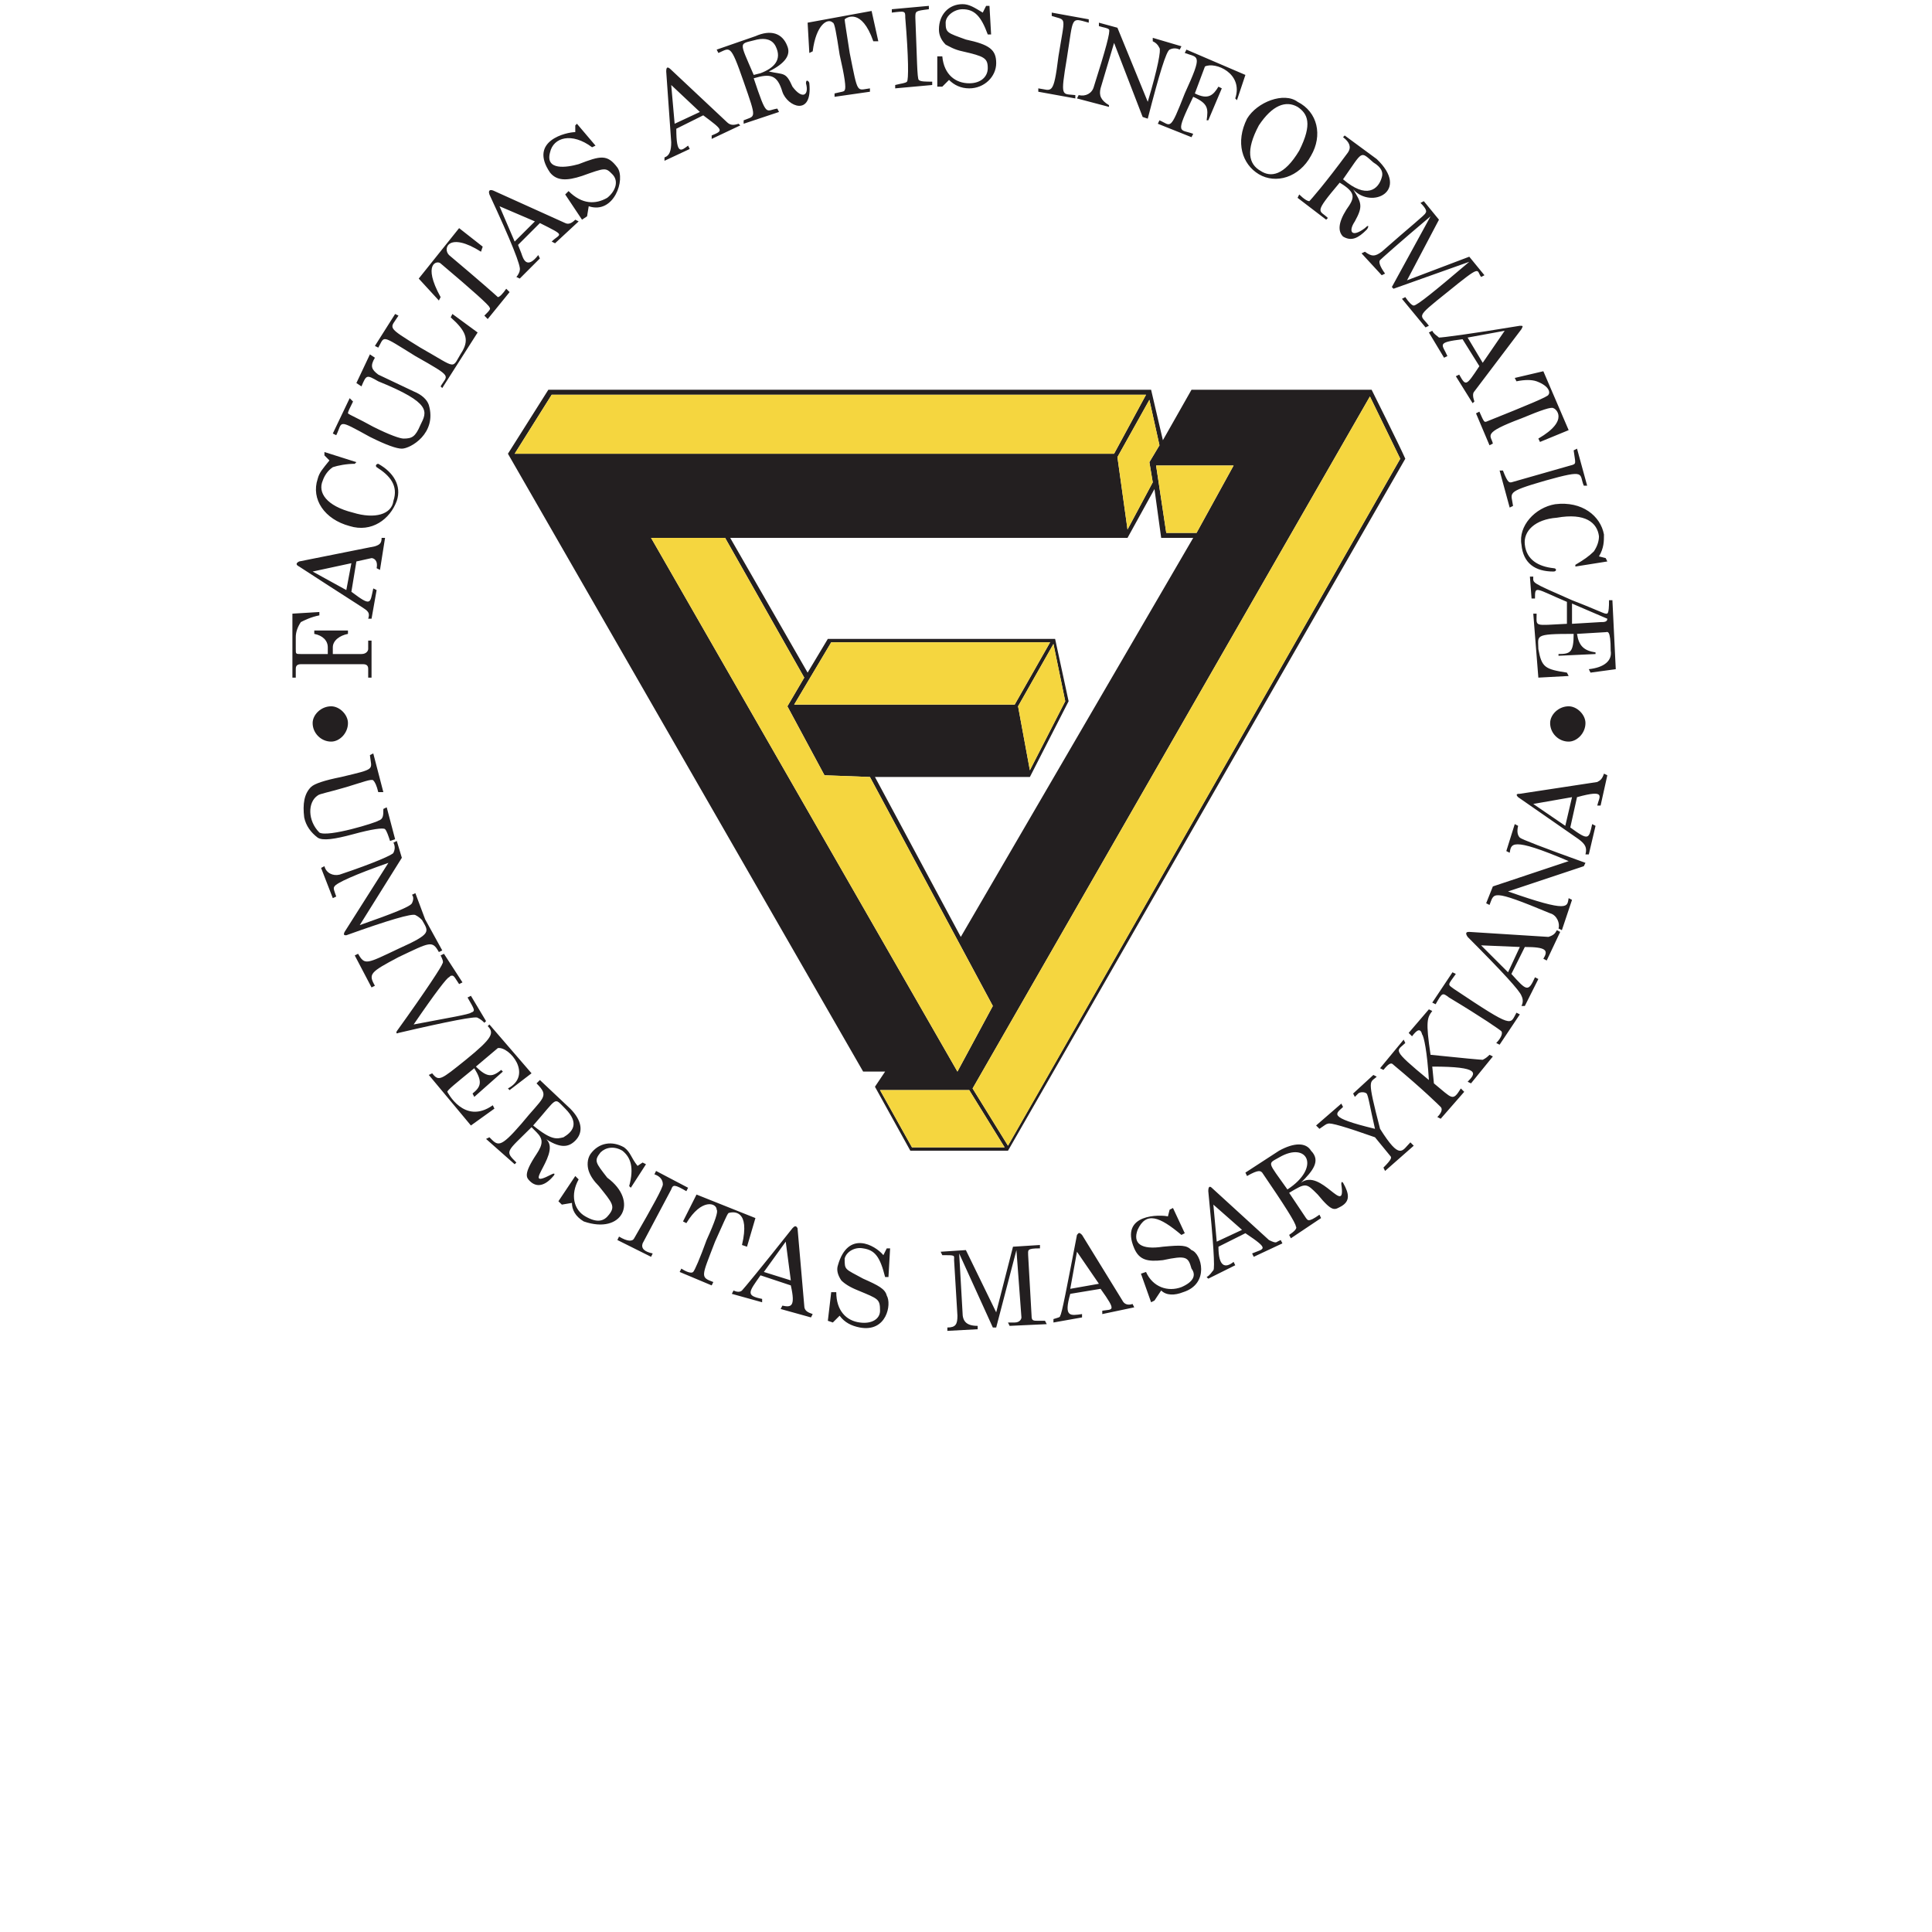
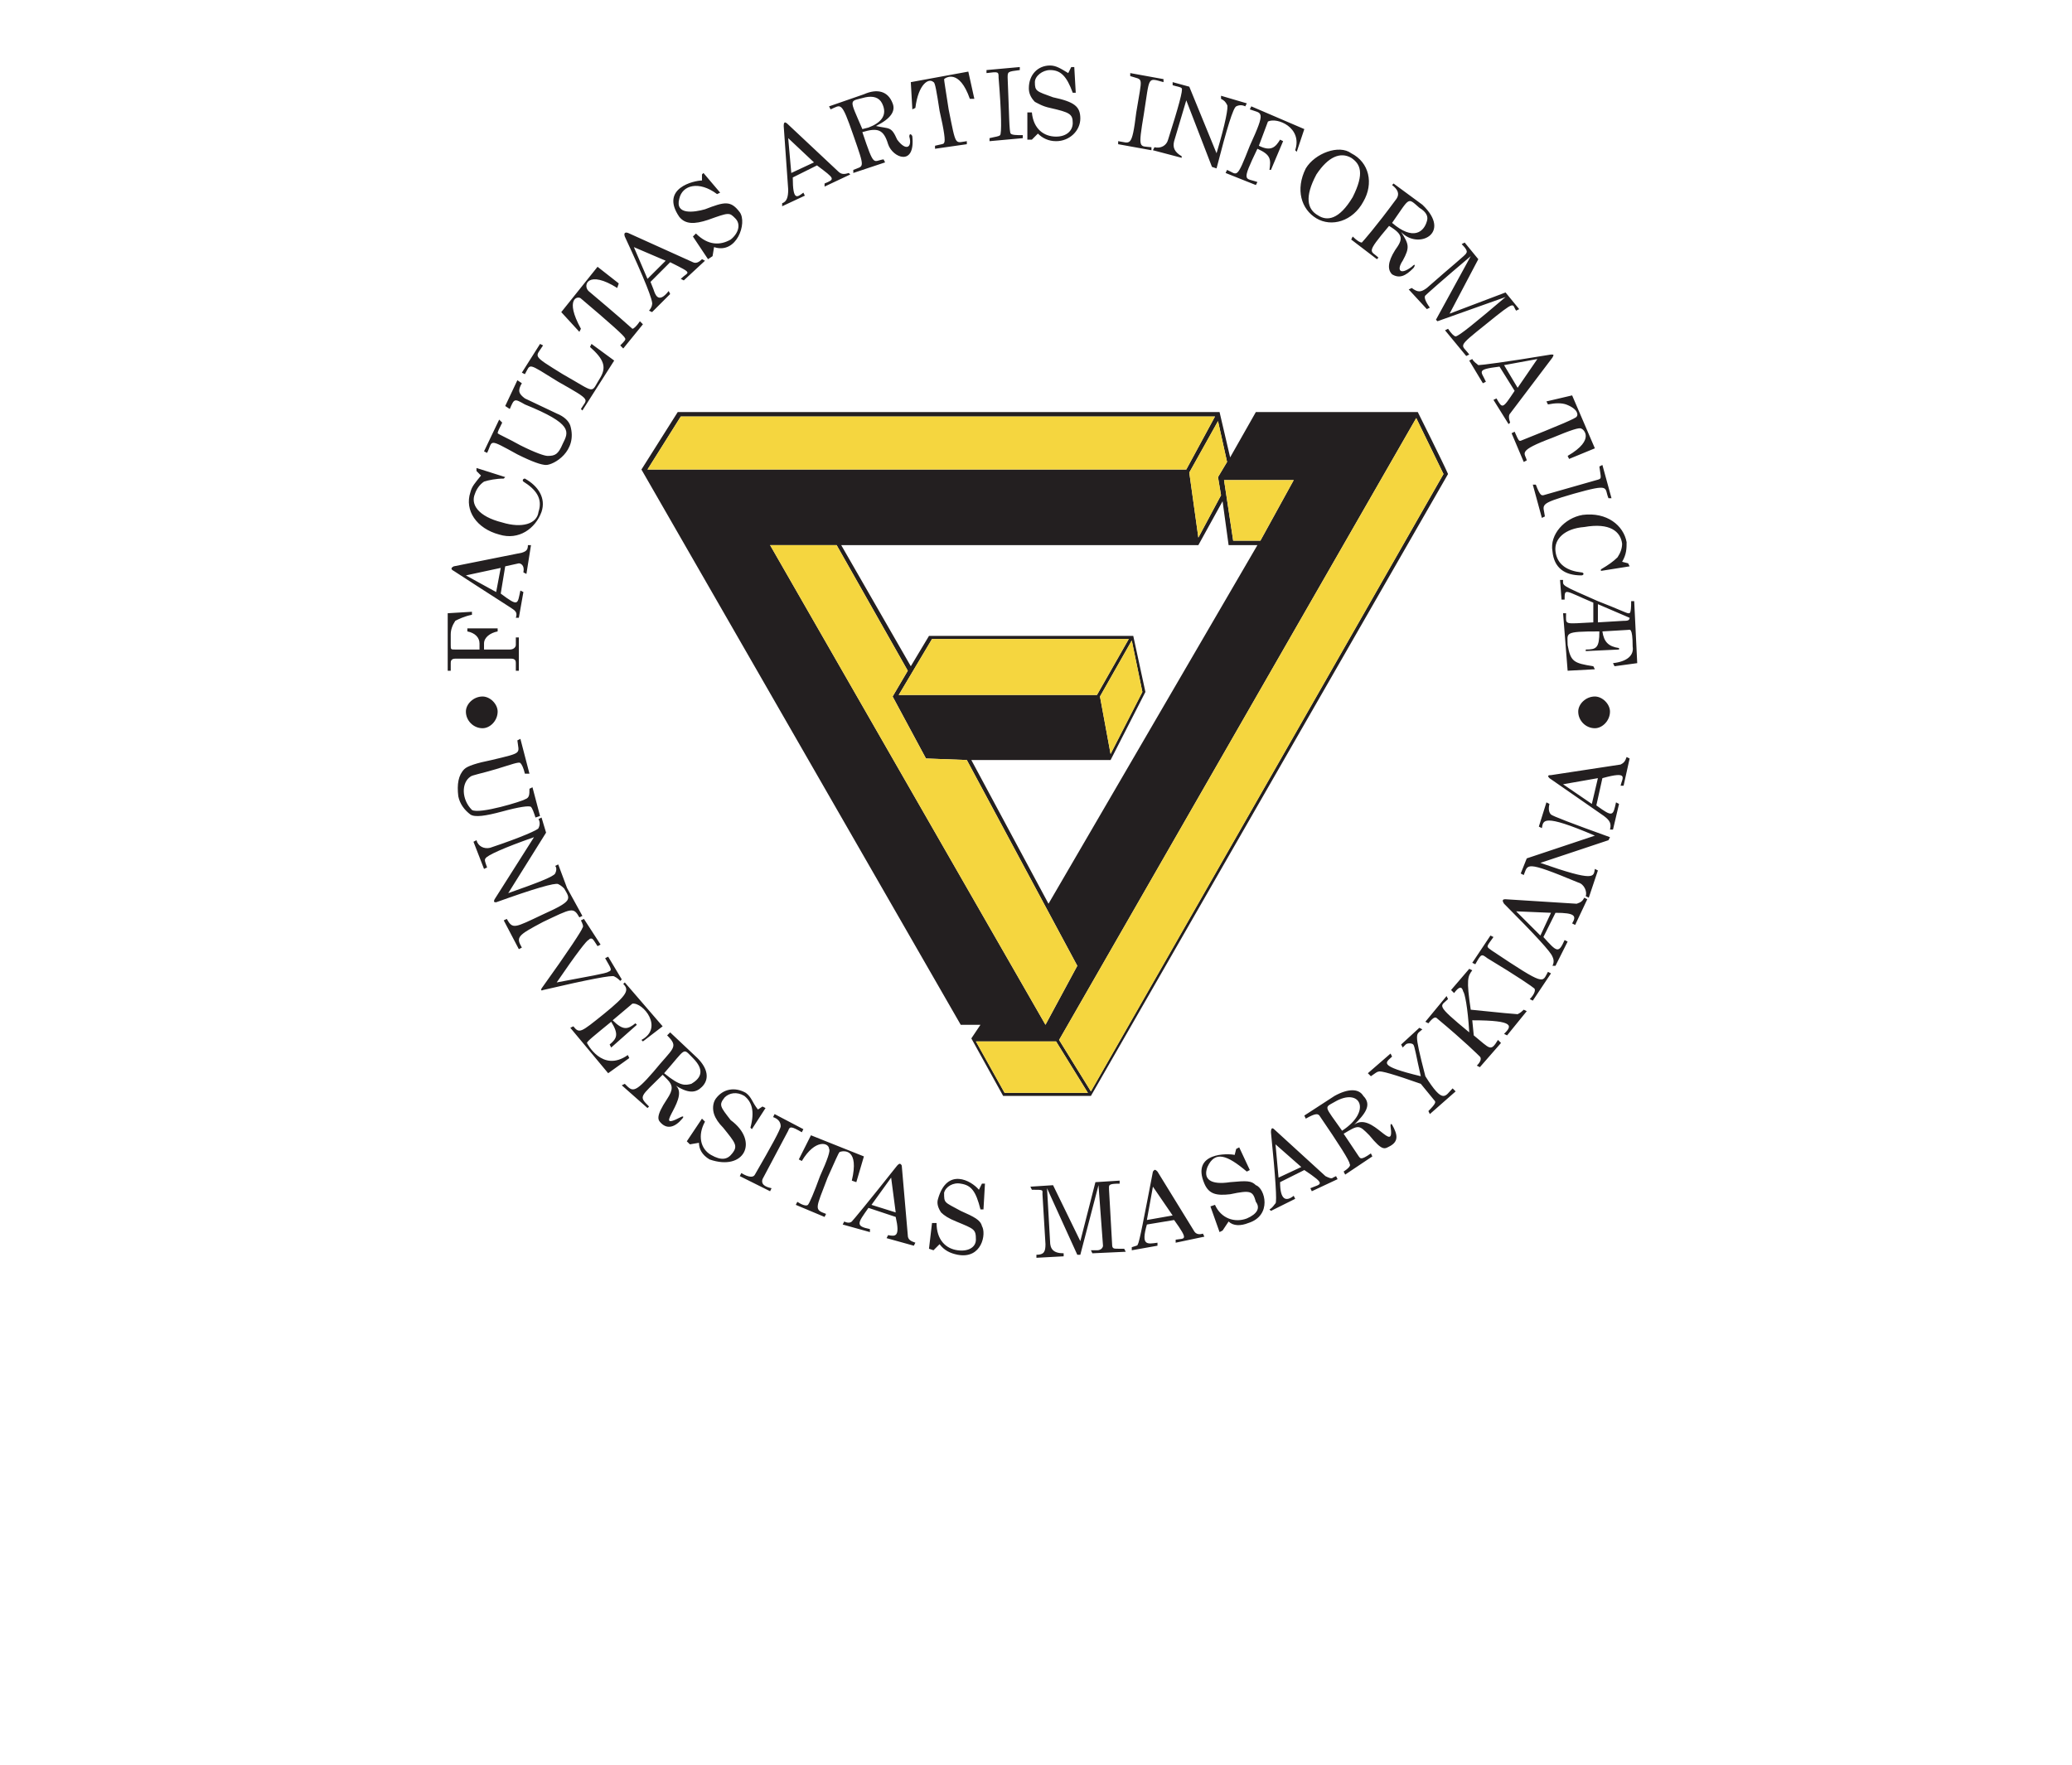
- <svg xmlns="http://www.w3.org/2000/svg" viewBox="0 0 94.488 94.488" height="94.488" width="94.488" xml:space="preserve" id="svg2" version="1.1">
+ <svg xmlns="http://www.w3.org/2000/svg" viewBox="0 0 80.261 68.37" height="68.37" width="80.261" xml:space="preserve" id="svg2" version="1.1">
  <defs id="defs6">
    <clipPath id="clipPath18" clipPathUnits="userSpaceOnUse">
      <path id="path16" d="M 0,70.866 H 70.866 V 0 H 0 Z" />
    </clipPath>
  </defs>
-   <g transform="matrix(1.333333,0,0,-1.333333,0,94.48827)" id="g10">
-     <g id="g12">
+   <g transform="matrix(1.333333,0,0,-1.333333,-7.360786,94.5578)" id="g10">
+     <g id="g12" transform="matrix(0.7119286,0,0,0.7119286,10.89161,18.67196)">
      <g clip-path="url(#clipPath18)" id="g14" transform="matrix(0.7135029,0,0,0.7135029,9.714634,21.10057)">
        <g transform="translate(38.2039,10.8486)" id="g20">
          <path id="path22" style="fill:#231f20;fill-opacity:1;fill-rule:nonzero;stroke:none" d="m 0,0 -0.173,-0.084 h -4.763 l -1.642,2.943 h 4.586 l 0.173,0.085 20.425,35.574 1.559,-3.201 z M 2.165,25.879 2.337,25.795 2.943,22.851 1.125,19.301 0.518,22.59 0.345,22.678 h -11.337 l 1.904,3.201 z M -2.599,3.811 -18.349,31.249 h 3.807 l 4.068,-7.185 -0.867,-1.474 1.907,-3.546 2.337,-0.088 6.318,-11.771 z m 8.744,27.438 1.385,2.51 0.345,-2.51 H 9.522 L -2.426,10.735 -6.839,18.956 h 7.964 l 1.991,3.895 -0.694,3.205 H -9.261 l -1.04,-1.735 -3.98,6.928 z m 5.453,3.719 -1.904,-3.462 H 8.136 l -0.522,3.462 z m -3.811,1.04 -0.518,-0.867 0.173,-1.037 -1.297,-2.425 -0.519,3.722 1.643,2.944 z m -31.245,2.598 H 7.096 L 5.454,35.574 H -25.361 Z M -7.446,3.811 h 1.129 L -6.839,3.032 -5.02,-0.257 H 0 l 20.425,35.574 c -0.26,0.602 -1.731,3.546 -1.731,3.546 H 9.434 L 7.963,36.269 7.357,38.863 H -23.63 l -2.077,-3.289 z M 0.345,22.678 0.518,22.59 2.337,25.795 2.165,25.879 Z M 0,0 -0.173,-0.084 -1.992,2.859 -1.819,2.944 Z m -35.747,21.727 c 0,-0.519 0.434,-0.952 0.952,-0.952 0.434,0 0.864,0.433 0.864,0.952 0,0.433 -0.43,0.863 -0.864,0.863 -0.518,0 -0.952,-0.43 -0.952,-0.863 m 63.618,0 c 0,-0.519 0.43,-0.952 0.952,-0.952 0.43,0 0.864,0.433 0.864,0.952 0,0.433 -0.434,0.863 -0.864,0.863 -0.522,0 -0.952,-0.43 -0.952,-0.863 m -64.485,2.337 v 0.434 c 0,0.084 0,0.257 0.261,0.257 h 3.201 c 0.261,0 0.261,-0.173 0.261,-0.257 v -0.434 h 0.172 v 1.904 h -0.172 v -0.434 c 0,-0.085 -0.088,-0.257 -0.346,-0.257 h -1.473 v 0.345 c 0,0.346 0.349,0.607 0.779,0.691 v 0.173 h -1.732 v -0.173 c 0.434,-0.084 0.695,-0.345 0.695,-0.691 v -0.345 h -1.385 c -0.261,0 -0.261,0 -0.261,0.257 v 0.606 c 0,0.261 0.088,0.519 0.261,0.779 0.172,0.088 0.518,0.262 0.952,0.346 v 0.172 l -1.386,-0.084 v -3.289 z m 0.173,5.711 c 2.253,-1.47 3.377,-2.165 3.462,-2.249 0.088,-0.089 0.176,-0.173 0.088,-0.434 h 0.172 l 0.261,1.473 -0.172,0.085 c -0.173,-0.779 -0.089,-0.951 -1.125,-0.172 l 0.257,1.558 0.779,0.172 c 0.089,0 0.346,-0.087 0.261,-0.518 l 0.173,-0.088 0.261,1.647 h -0.177 c 0,-0.261 -0.084,-0.35 -0.345,-0.434 l -3.895,-0.779 c -0.173,-0.089 -0.173,-0.173 0,-0.261 m 2.686,0.172 -0.261,-1.382 -1.731,0.953 z m -1.128,5.282 c -0.346,-0.434 -0.518,-0.607 -0.606,-0.952 -0.346,-1.04 0.348,-2.076 1.646,-2.422 1.124,-0.349 2.076,0.346 2.422,1.297 0.26,0.779 -0.173,1.47 -0.952,1.904 -0.085,0 -0.173,-0.088 -0.085,-0.173 0.691,-0.434 1.125,-0.952 0.864,-1.731 -0.085,-0.694 -0.952,-0.951 -2.076,-0.606 -1.386,0.345 -1.819,1.04 -1.559,1.642 0.088,0.261 0.261,0.522 0.519,0.695 0.261,0.085 0.694,0.173 1.128,0.173 l 0.084,0.085 -1.643,0.521 v -0.173 z m 0.349,1.297 c 0.346,0.694 0,0.867 1.731,-0.085 0.864,-0.433 1.382,-0.606 1.642,-0.606 0.434,0 1.82,0.779 1.386,2.249 -0.088,0.261 -0.346,0.522 -0.779,0.695 l -1.819,0.863 c -0.346,0.261 -0.43,0.434 -0.173,0.868 l -0.257,0.172 -0.695,-1.474 0.261,-0.172 c 0.258,0.606 0.258,0.606 0.864,0.261 2.771,-1.125 2.51,-1.559 2.165,-2.249 -0.258,-0.607 -0.434,-0.695 -0.864,-0.695 -0.173,0 -0.695,0.173 -1.558,0.606 -0.78,0.434 -1.213,0.607 -1.301,0.691 0,0.088 0.088,0.262 0.261,0.607 l -0.173,0.173 -0.867,-1.816 z m 2.161,4.502 c 0.349,0.606 0.088,0.691 1.907,-0.434 1.988,-1.124 1.643,-0.952 1.298,-1.558 l 0.084,-0.084 1.819,2.855 -1.297,0.952 -0.088,-0.173 c 0.778,-0.691 0.951,-1.125 0.606,-1.731 -0.606,-0.952 -0.173,-0.952 -2.164,0.173 -1.816,1.124 -1.559,0.951 -1.125,1.646 l -0.173,0.085 -1.04,-1.643 z m 3.116,2.422 0.089,0.176 c -0.953,1.731 -0.173,1.903 0,1.731 1.642,-1.386 2.509,-2.165 2.509,-2.253 0.085,-0.084 0,-0.172 -0.26,-0.43 l 0.172,-0.176 1.125,1.385 -0.173,0.173 c -0.173,-0.257 -0.345,-0.43 -0.43,-0.43 -0.088,0.084 -0.867,0.779 -2.51,2.161 -0.349,0.349 0,1.213 1.643,0.172 l 0.088,0.261 -1.213,0.952 -2.076,-2.594 z m 2.598,5.453 c 1.125,-2.422 1.643,-3.719 1.559,-3.895 0,-0.085 -0.088,-0.258 -0.173,-0.346 l 0.173,-0.084 1.036,1.036 -0.084,0.173 c -0.607,-0.779 -0.78,-0.173 -0.868,0.088 l -0.172,0.434 1.124,1.124 c 1.385,-0.694 1.04,-0.518 0.606,-0.952 l 0.173,-0.088 1.213,1.125 -0.173,0.088 c -0.172,-0.173 -0.345,-0.261 -0.518,-0.173 l -3.638,1.643 c -0.173,0.088 -0.346,0.088 -0.258,-0.173 m 2.338,-1.385 -1.04,-1.037 -0.779,1.816 z m 2.076,4.59 c -0.434,0 -2.425,-0.434 -1.297,-2.08 0.345,-0.43 0.863,-0.43 1.643,-0.173 1.212,0.434 1.212,0.434 1.558,0.088 0.345,-0.345 0.173,-0.867 -0.261,-1.213 -0.603,-0.345 -1.297,-0.345 -1.988,0.346 l -0.173,-0.173 0.864,-1.297 0.26,0.173 0.085,0.518 c 1.301,-0.43 1.908,1.386 1.473,1.992 -0.521,0.694 -0.867,0.606 -1.991,0.172 -0.607,-0.172 -1.731,-0.345 -1.47,0.607 0.172,0.779 1.125,1.04 2.161,0.261 l 0.176,0.084 -0.955,1.125 -0.085,-0.085 z m 4.932,-0.522 c 0,-0.43 -0.084,-0.691 -0.346,-0.779 v -0.173 l 1.298,0.607 -0.085,0.172 c -0.345,-0.257 -0.606,-0.518 -0.606,0.868 l 1.385,0.69 c 1.041,-0.779 1.041,-0.779 0.434,-1.036 v -0.176 l 1.47,0.694 -0.088,0.085 c -0.257,-0.085 -0.43,-0.085 -0.603,0.088 l -2.859,2.683 c -0.173,0.172 -0.257,0.172 -0.257,-0.085 z m 1.474,1.558 -1.298,-0.606 -0.176,1.992 z m 0.951,3.032 c 0.607,0.258 0.607,0.518 1.298,-1.474 0.694,-1.988 0.606,-1.731 0,-1.988 v -0.176 l 1.819,0.606 -0.088,0.173 c -0.607,-0.085 -0.518,-0.518 -1.213,1.558 0.867,0.261 1.213,0.173 1.473,-0.691 0.258,-0.779 1.559,-1.297 1.386,0.434 0,0.084 -0.173,0.257 -0.173,0 0.173,-0.607 -0.176,-0.868 -0.694,-0.173 -0.346,0.779 -0.434,0.603 -1.213,0.779 0.867,0.43 1.128,0.864 0.952,1.297 -0.258,0.691 -0.864,0.864 -1.643,0.519 l -1.992,-0.691 z m 1.816,-1.128 c -0.779,1.819 -0.779,1.558 0.176,1.819 0.43,0.088 0.779,0 0.952,-0.346 0.345,-0.694 -0.088,-1.124 -0.779,-1.385 z m 2.859,1.128 0.173,0.084 c 0.172,1.386 0.779,1.732 1.036,1.474 0.088,0 0.176,-0.522 0.349,-1.646 0.258,-1.125 0.345,-1.731 0.258,-1.819 0,-0.085 -0.173,-0.085 -0.519,-0.173 v -0.173 l 1.819,0.261 v 0.173 c -0.695,-0.088 -0.606,-0.346 -1.04,1.819 -0.173,1.125 -0.26,1.643 -0.26,1.731 0.087,0.085 0.867,0.606 1.473,-1.128 h 0.257 l -0.345,1.558 -3.289,-0.603 z m 4.241,2.076 c 0.691,0.085 0.691,0.085 0.691,-0.26 0.173,-2.077 0.173,-3.201 0.088,-3.29 -0.088,-0.084 -0.261,-0.084 -0.606,-0.172 v -0.173 l 1.903,0.173 v 0.172 c -0.345,0 -0.606,0 -0.691,0.089 -0.088,0.084 -0.088,1.124 -0.176,3.201 0,0.345 0,0.345 0.695,0.433 v 0.173 l -1.904,-0.173 z m 4.675,0 c -0.434,0.261 -0.695,0.434 -1.04,0.434 -0.695,0 -1.213,-0.522 -1.213,-1.301 0,-0.257 0.088,-0.518 0.345,-0.779 0.173,-0.085 0.434,-0.257 0.868,-0.346 1.124,-0.257 1.297,-0.345 1.297,-0.863 0,-0.434 -0.346,-0.779 -0.952,-0.779 -0.691,0 -1.297,0.43 -1.385,1.385 h -0.258 v -1.558 h 0.258 l 0.345,0.346 c 0.261,-0.261 0.606,-0.434 1.04,-0.434 0.779,0 1.386,0.606 1.386,1.297 0,0.695 -0.346,0.952 -1.559,1.213 -0.952,0.345 -1.04,0.345 -1.04,0.867 0,0.346 0.434,0.691 0.868,0.691 0.606,0 0.951,-0.345 1.297,-1.297 h 0.172 l -0.084,1.47 H -1.125 Z M 2.249,58.08 C 3.028,57.819 2.943,58.164 2.594,56.003 2.337,53.923 2.249,54.269 1.558,54.357 v -0.173 l 1.904,-0.345 v 0.172 c -0.695,0.085 -0.779,-0.172 -0.434,1.904 0.346,2.165 0.173,2.077 1.124,1.819 v 0.173 L 2.249,58.252 Z M 4.674,57.558 C 4.932,57.474 5.104,57.474 5.192,57.385 5.277,57.301 5.02,56.349 4.414,54.445 4.325,54.096 3.98,53.923 3.634,54.011 L 3.546,53.839 5.192,53.405 v 0.088 C 4.759,53.75 4.674,54.011 4.759,54.357 l 0.695,2.337 1.469,-3.807 0.262,-0.088 c 0.602,2.337 0.951,3.461 1.124,3.55 0.173,0.085 0.345,0.085 0.518,0 l 0.089,0.172 -1.474,0.434 V 56.779 C 7.614,56.694 7.703,56.606 7.787,56.434 7.875,56.349 7.703,55.397 7.185,53.666 l -1.559,3.808 -0.952,0.26 z m 4.414,-1.382 c 0.691,-0.261 0.952,0 0,-2.08 C 8.309,52.108 8.394,52.453 7.787,52.714 L 7.703,52.538 9.434,51.847 9.522,52.02 c -0.695,0.261 -0.956,-0.085 0,1.903 0.775,-0.345 0.775,-0.606 0.69,-1.209 h 0.085 l 0.695,1.643 -0.173,0.088 C 10.558,54.011 10.297,53.75 9.606,54.096 l 0.519,1.385 c 0.521,0.261 1.991,-0.345 1.558,-1.642 l 0.088,-0.089 0.434,1.298 -3.032,1.301 z m 5.799,-2.51 c -0.694,0.518 -2.076,0 -2.598,-0.867 -0.606,-1.213 -0.257,-2.338 0.607,-2.856 0.867,-0.518 2.076,-0.172 2.682,0.952 0.607,1.04 0.345,2.249 -0.691,2.771 m 0,-0.261 c 0.518,-0.345 0.78,-0.867 0.085,-2.249 -0.779,-1.301 -1.47,-1.385 -1.989,-1.04 -0.606,0.345 -0.778,1.04 -0.087,2.337 0.69,1.04 1.385,1.297 1.991,0.952 m 2.338,-1.558 c 0.345,-0.261 0.429,-0.518 0.257,-0.779 -1.209,-1.643 -1.904,-2.422 -1.988,-2.51 -0.089,0 -0.261,0.088 -0.522,0.345 l -0.085,-0.173 1.47,-1.124 0.088,0.088 c -0.433,0.43 -0.778,0.173 0.607,1.816 0.864,-0.519 0.779,-0.78 0.345,-1.386 -0.434,-0.691 -0.434,-1.124 -0.172,-1.385 0.429,-0.258 0.778,-0.085 1.209,0.348 0.088,0.085 0.172,0.346 -0.085,0.085 -0.695,-0.518 -0.867,-0.172 -0.518,0.346 0.43,0.779 0.345,0.951 -0.088,1.646 0.951,-1.04 2.944,-0.088 1.213,1.559 l -1.647,1.212 z m 0,-2.164 c 1.036,1.473 0.863,1.473 1.558,0.867 0.43,-0.261 0.518,-0.522 0.43,-0.779 -0.173,-0.607 -0.779,-1.125 -1.988,-0.088 m 3.98,-1.214 c 0.26,-0.257 0.345,-0.429 0.26,-0.518 0,-0.084 -0.778,-0.69 -2.252,-1.992 -0.346,-0.256 -0.519,-0.256 -0.864,0 l -0.173,-0.084 1.037,-1.125 0.172,0.085 c -0.257,0.349 -0.345,0.606 -0.257,0.694 0.085,0.085 0.952,0.864 2.595,2.25 l -1.989,-3.635 0.085,-0.088 3.895,1.385 c -1.73,-1.47 -2.682,-2.249 -2.855,-2.249 -0.088,0 -0.261,0.173 -0.434,0.434 l -0.172,-0.088 1.212,-1.47 0.173,0.084 c -0.433,0.607 -0.779,0.346 0.952,1.731 1.815,1.474 1.47,1.125 1.731,0.779 l 0.173,0.088 -0.78,0.953 -3.2,-1.213 1.642,3.116 -0.779,0.952 z m 5.108,-6.317 c -2.599,-0.433 -3.984,-0.606 -4.157,-0.606 -0.084,0.088 -0.26,0.173 -0.345,0.349 l -0.173,-0.088 0.779,-1.297 0.173,0.084 c -0.261,0.606 -0.606,0.695 0.779,0.867 l 0.864,-1.385 c -0.691,-1.04 -0.691,-1.04 -1.037,-0.434 l -0.173,-0.084 0.864,-1.386 0.089,0.085 c -0.089,0.261 -0.089,0.433 0,0.522 l 2.421,3.2 c 0.088,0.173 0.088,0.173 -0.084,0.173 m -1.908,-1.903 -0.775,1.297 1.904,0.349 z m 1.647,-0.779 0.088,-0.173 c 0.43,0.088 0.776,0.088 1.036,0 0.695,-0.261 0.695,-0.607 0.607,-0.691 0,-0.088 -1.04,-0.522 -3.201,-1.386 -0.088,0 -0.088,-0.088 -0.349,0.518 l -0.173,-0.088 0.694,-1.642 0.173,0.088 c -0.088,0.43 -0.606,0.518 1.47,1.297 1.04,0.434 1.559,0.607 1.647,0.519 0.084,0 0.863,-0.607 -0.779,-1.559 l 0.084,-0.173 1.474,0.607 -1.301,3.028 z m 4.329,-9.173 c 0.257,0.43 0.257,0.779 0.257,1.124 -0.173,0.952 -1.124,1.731 -2.51,1.558 -1.036,-0.172 -1.903,-1.124 -1.731,-2.08 0.088,-0.952 0.695,-1.381 1.647,-1.381 0.172,0 0.172,0.172 0,0.172 -0.779,0.085 -1.386,0.431 -1.474,1.209 -0.085,0.695 0.522,1.302 1.646,1.386 1.471,0.261 2.077,-0.257 2.165,-0.952 0,-0.257 -0.088,-0.518 -0.261,-0.779 -0.261,-0.257 -0.518,-0.433 -0.952,-0.691 v -0.088 l 1.643,0.261 -0.084,0.172 z m -1.301,5.45 c 0.088,-0.691 0.173,-0.691 -0.173,-0.779 l -3.028,-0.864 c -0.088,0 -0.172,-0.088 -0.434,0.606 h -0.172 l 0.518,-1.903 0.173,0.084 c -0.085,0.695 -0.43,0.695 1.646,1.297 2.164,0.607 1.731,0.35 1.992,-0.257 h 0.172 l -0.521,1.904 z m 1.819,-7.703 c 0,-0.779 -0.088,-0.691 -0.172,-0.691 -0.089,0 -0.607,0.257 -1.731,0.691 -2.165,0.952 -1.992,0.867 -1.992,1.213 h -0.173 l 0.085,-1.125 h 0.176 c 0,0.691 0,0.518 1.642,-0.173 v -1.128 c -1.73,-0.084 -1.558,-0.172 -1.558,0.522 h -0.172 l 0.261,-3.289 1.558,0.084 -0.089,0.173 c -1.124,0.177 -1.297,0.261 -1.469,1.213 0,0.695 -0.261,0.779 1.815,0.779 0,-0.952 -0.173,-1.036 -0.779,-1.036 v -0.089 l 1.904,0.089 v 0.084 c -0.603,0.088 -0.864,0.346 -0.952,0.952 l 1.474,0.088 c 0.084,0 0.257,0.173 0.257,-0.952 0.088,-0.521 -0.346,-0.867 -1.125,-0.951 l 0.088,-0.177 1.298,0.177 -0.173,3.546 z m -1.903,-1.213 v 1.04 l 1.815,-0.779 c 0,-0.173 -0.173,-0.173 -0.346,-0.173 z M -32.803,20.08 c 0.084,-0.779 0.345,-0.69 -1.474,-1.124 -0.864,-0.173 -1.386,-0.346 -1.558,-0.519 -0.346,-0.345 -0.43,-0.867 -0.346,-1.558 0.089,-0.434 0.346,-0.779 0.692,-1.04 0.26,-0.172 0.866,-0.084 1.819,0.173 0.951,0.261 1.558,0.349 1.646,0.261 0.085,-0.085 0.172,-0.345 0.257,-0.606 l 0.261,0.088 -0.433,1.642 -0.173,-0.084 c 0,-0.345 0,-0.522 -0.261,-0.606 -0.085,-0.088 -2.595,-0.868 -3.028,-0.607 -0.607,0.607 -0.607,1.558 -0.088,1.904 0.088,0.088 0.606,0.173 1.473,0.433 0.864,0.261 1.297,0.434 1.386,0.346 0.084,-0.085 0.172,-0.257 0.257,-0.606 h 0.261 l -0.518,1.991 z m 1.209,-4.498 c 0.088,-0.173 0.088,-0.345 0,-0.522 0,-0.084 -0.952,-0.518 -2.767,-1.124 -0.349,-0.085 -0.695,0.088 -0.78,0.434 l -0.172,-0.089 0.603,-1.554 0.176,0.084 c -0.089,0.261 -0.176,0.434 -0.089,0.519 0.089,0.172 1.041,0.606 2.771,1.212 l -2.252,-3.55 c -0.084,-0.173 0,-0.173 0.088,-0.173 2.164,0.78 3.374,1.129 3.55,1.04 0.173,-0.088 0.258,-0.172 0.345,-0.26 h 0.173 l -0.518,1.385 -0.176,-0.085 c 0.088,-0.088 0.088,-0.26 0,-0.434 -0.085,-0.172 -0.952,-0.517 -2.683,-1.124 l 2.164,3.462 -0.26,0.864 z m 1.473,-3.983 c 0.346,-0.607 0.519,-0.692 -1.212,-1.471 -1.646,-0.779 -1.731,-0.867 -2.077,-0.261 l -0.172,-0.084 0.863,-1.646 0.173,0.088 c -0.345,0.606 -0.257,0.691 1.213,1.47 1.643,0.779 1.731,0.867 2.076,0.261 l 0.173,0.084 -0.952,1.731 z m 0.953,-1.816 c 0.084,-0.173 0.172,-0.345 0.084,-0.434 0,-0.088 -0.779,-1.297 -2.337,-3.461 0,0 -0.085,-0.173 0.088,-0.089 2.598,0.607 3.98,0.868 4.068,0.78 0.173,-0.085 0.261,-0.173 0.346,-0.258 l 0.087,0.085 -0.778,1.301 -0.173,-0.088 c 0.346,-0.607 0.43,-0.692 0.173,-0.78 -0.089,-0.088 -1.125,-0.26 -2.944,-0.606 1.124,1.646 1.731,2.426 1.819,2.426 0.085,0.084 0.085,0.084 0.173,0.084 0.084,0 0.172,-0.173 0.345,-0.434 l 0.173,0.088 -0.952,1.47 z m 2.421,-3.635 c 0.346,-0.349 0.261,-0.606 -1.125,-1.731 -1.296,-1.04 -1.385,-1.128 -1.73,-0.694 l -0.173,-0.085 2.165,-2.598 1.209,0.868 -0.085,0.172 c -1.47,-1.04 -2.337,0.691 -2.337,0.691 0,0.088 0.433,0.434 1.386,1.213 0.433,-0.695 0.345,-0.952 -0.089,-1.301 l 0.089,-0.173 1.469,1.301 -0.084,0.085 c -0.434,-0.346 -0.695,-0.434 -1.301,0.172 l 1.128,0.952 c 0.603,0.088 1.815,-1.382 0.518,-2.076 l 0.085,-0.085 1.128,0.864 -2.165,2.51 z m 2.51,-2.943 C -23.542,2.51 -23.892,2.51 -25.016,1.128 -26.14,-0.172 -26.225,0 -26.659,0.434 l -0.173,-0.085 1.471,-1.301 0.088,0.088 c -0.606,0.607 -0.522,0.519 0.779,1.816 l 0.257,-0.258 c 0.345,-0.345 0.345,-0.606 0,-1.124 -0.691,-1.04 -0.518,-1.213 -0.345,-1.385 0.345,-0.346 0.779,-0.261 1.212,0.257 0.085,0.088 0.085,0.176 -0.088,0.088 -1.815,-0.952 0.779,1.298 -0.434,1.904 0.868,-0.606 1.302,-0.518 1.647,-0.173 0.434,0.433 0.346,1.04 -0.261,1.647 l -1.558,1.469 z M -24.41,1.04 c 1.298,1.47 1.04,1.47 1.647,0.868 0.779,-0.78 0.346,-1.214 -0.088,-1.474 -0.346,-0.085 -0.607,-0.173 -1.559,0.606 m 5.366,-2.076 c -0.346,0.433 -0.346,0.691 -0.691,0.952 -0.606,0.345 -1.297,0.257 -1.731,-0.346 -0.173,-0.261 -0.173,-0.606 -0.088,-0.867 0.088,-0.261 0.261,-0.518 0.522,-0.779 0.691,-0.864 0.864,-1.037 0.518,-1.47 -0.261,-0.346 -0.607,-0.434 -1.213,-0.088 -0.606,0.345 -0.779,1.124 -0.345,1.903 l -0.173,0.173 -0.867,-1.297 0.176,-0.173 0.519,0.088 c 0,-0.349 0.172,-0.694 0.606,-0.952 1.988,-0.694 2.855,1.037 1.209,2.249 -0.603,0.779 -0.691,0.864 -0.346,1.298 0.261,0.261 0.695,0.345 1.125,0.088 0.433,-0.346 0.606,-0.868 0.349,-1.819 l 0.084,-0.085 0.78,1.209 -0.173,0.088 z m 0.867,-0.434 c 0.261,-0.088 0.434,-0.261 0.434,-0.518 0,-0.173 -0.522,-1.125 -1.474,-2.771 -0.084,-0.173 -0.345,-0.173 -0.779,0.088 l -0.085,-0.176 1.732,-0.864 0.084,0.173 c -0.43,0.088 -0.606,0.261 -0.518,0.518 l 1.47,2.771 c 0.088,0.261 0.176,0.261 0.779,-0.088 l 0.088,0.176 -1.646,0.864 z m 1.47,-2.422 0.173,-0.088 c 0.779,1.297 1.558,1.04 1.558,0.691 0.088,-0.085 -0.084,-0.603 -0.518,-1.558 -0.345,-0.952 -0.607,-1.555 -0.691,-1.643 -0.088,-0.088 -0.349,0 -0.606,0.173 l -0.088,-0.173 1.646,-0.691 0.085,0.173 c -0.691,0.257 -0.607,0.257 0.088,2.076 0.434,0.952 0.606,1.386 0.691,1.47 0.261,0.088 1.124,0.173 0.694,-1.642 l 0.258,-0.088 0.433,1.473 -3.028,1.209 z m 5.627,-0.349 c -1.643,-2.076 -2.51,-3.116 -2.595,-3.201 -0.088,-0.088 -0.261,-0.088 -0.433,0 l -0.089,-0.173 1.558,-0.433 v 0.173 c -0.863,0.172 -0.691,0.345 -0.084,1.212 l 1.558,-0.518 c 0.257,-1.128 0,-1.128 -0.434,-1.04 l -0.088,-0.173 1.559,-0.433 0.088,0.172 c -0.261,0.089 -0.434,0.173 -0.434,0.434 l -0.345,3.98 c -0.089,0.173 -0.173,0.089 -0.261,0 m -0.085,-2.682 -1.385,0.433 1.124,1.558 z m 4.759,1.297 c -0.433,0.522 -1.819,1.301 -2.337,-0.519 -0.085,-0.257 0,-0.518 0.173,-0.778 0.173,-0.174 0.433,-0.346 0.867,-0.519 1.036,-0.433 1.125,-0.433 1.125,-1.04 0,-0.43 -0.434,-0.691 -1.04,-0.606 -0.692,0.088 -1.21,0.606 -1.21,1.558 h -0.26 L -9.261,-9 l 0.257,-0.088 0.349,0.349 c 0.258,-0.349 0.603,-0.522 1.037,-0.606 1.385,-0.261 1.646,1.209 1.385,1.642 -0.084,0.346 -0.434,0.522 -1.213,0.868 -0.951,0.518 -0.951,0.433 -0.951,1.036 0.087,0.349 0.522,0.607 0.951,0.522 0.607,-0.088 0.868,-0.434 1.129,-1.474 h 0.172 l 0.085,1.474 h -0.173 z m 3.029,0 c 0.694,0 0.606,0 0.606,-0.257 l 0.172,-2.856 c 0,-0.434 -0.084,-0.606 -0.518,-0.606 v -0.173 l 1.558,0.084 v 0.173 c -0.606,0 -0.778,0.261 -0.778,0.695 l -0.173,3.028 1.731,-3.807 h 0.173 l 1.04,3.98 0.257,-3.462 c 0,-0.085 -0.085,-0.261 -0.346,-0.261 H 0 L 0.084,-9.261 1.992,-9.173 1.903,-9 H 1.558 c -0.261,0 -0.346,0 -0.346,0.261 l -0.176,3.113 c 0,0.261 -0.084,0.349 0.607,0.349 v 0.173 L 0.257,-5.192 -0.606,-8.566 -2.165,-5.365 -3.462,-5.45 Z m 6.923,1.04 C 3.028,-7.269 2.767,-8.655 2.683,-8.739 c 0,-0.088 -0.089,-0.088 -0.346,-0.173 v -0.176 l 1.47,0.261 v 0.172 C 3.201,-8.739 2.855,-8.827 3.201,-7.615 l 1.558,0.258 c 0.867,-1.209 0.606,-1.037 0.088,-1.125 v -0.173 l 1.643,0.346 -0.085,0.173 c -0.26,-0.085 -0.433,0 -0.522,0.176 l -2.076,3.374 c -0.173,0.172 -0.173,0.088 -0.261,0 m 1.128,-2.511 -1.473,-0.26 0.345,1.907 z m 3.547,3.463 c -0.346,0.088 -2.51,0.172 -1.731,-1.643 0.261,-0.606 0.695,-0.695 1.473,-0.606 1.21,0.257 1.298,0.172 1.471,-0.434 0.26,-0.346 0.088,-0.691 -0.518,-0.952 -0.695,-0.261 -1.474,0 -1.82,0.779 L 6.835,-6.578 7.357,-8.048 7.53,-7.96 7.875,-7.442 C 8.136,-7.703 8.566,-7.703 9,-7.53 c 1.385,0.433 0.952,1.992 0.434,2.165 -0.261,0.261 -0.518,0.261 -1.471,0.173 -1.128,-0.173 -1.558,0.172 -1.3,0.867 0.433,0.951 1.124,0.691 2.253,-0.261 l 0.172,0.088 -0.606,1.297 -0.173,-0.088 z m 2.076,1.297 c 0.261,-2.595 0.349,-3.98 0.261,-4.065 -0.084,-0.088 -0.173,-0.261 -0.346,-0.349 l 0.085,-0.084 1.386,0.69 -0.085,0.173 c -0.433,-0.345 -0.779,-0.257 -0.779,0.78 l 1.386,0.694 c 1.297,-0.867 0.951,-0.779 0.345,-1.04 l 0.084,-0.173 1.474,0.691 -0.088,0.173 -0.173,-0.085 c -0.084,-0.088 -0.261,0 -0.433,0.085 l -2.94,2.686 c -0.089,0.085 -0.177,0.085 -0.177,-0.176 m 1.735,-1.988 -1.301,-0.607 -0.173,1.904 z m 0.257,2.767 c 0.607,0.349 0.694,0.261 0.779,0.176 1.125,-1.646 1.731,-2.598 1.731,-2.77 0.088,-0.089 -0.085,-0.262 -0.345,-0.434 l 0.088,-0.173 1.554,1.04 -0.084,0.173 C 15.405,-3.98 15.405,-3.807 15.321,-3.719 l -0.867,1.297 c 0.867,0.519 0.867,0.519 1.469,-0.088 0.78,-0.952 0.868,-0.779 1.213,-0.603 0.434,0.258 0.434,0.603 0.089,1.21 -0.089,0.088 -0.089,0 -0.089,-0.085 0.261,-1.731 -1.04,0.863 -2.076,0.085 0.607,0.606 1.036,1.124 0.518,1.646 -0.257,0.43 -0.864,0.43 -1.642,0 l -1.731,-1.125 z m 2.076,-0.691 c -1.036,1.47 -1.036,1.297 -0.429,1.646 1.469,0.864 2.16,-0.522 0.429,-1.646 m 1.647,3.117 c 0.261,0.172 0.345,0.26 0.433,0.26 0.085,0.085 0.952,-0.176 2.422,-0.694 l 0.779,-0.952 c 0.088,-0.085 0.088,-0.173 -0.345,-0.607 L 19.385,-1.297 20.859,0 20.687,0.173 C 20.253,-0.257 20.165,-0.779 19.128,0.868 18.434,3.55 18.606,3.205 18.956,3.55 l -0.173,0.088 -1.04,-0.955 0.088,-0.173 0.172,0.173 c 0.085,0.088 0.346,0.088 0.431,0 0.088,-0.085 0.172,-0.691 0.433,-1.815 -2.51,0.606 -1.992,0.778 -1.642,1.124 L 17.136,2.165 15.839,1.04 Z m 3.289,3.028 c 0.345,0.433 0.433,0.345 0.518,0.261 1.558,-1.298 2.337,-2.077 2.426,-2.165 0.084,-0.084 0.084,-0.261 -0.173,-0.518 l 0.173,-0.088 1.209,1.385 -0.173,0.173 c -0.43,-0.691 -0.43,-0.518 -1.385,0.261 l -0.085,0.863 c 2.51,0 2.249,-0.345 1.819,-0.779 L 23.803,3.205 24.927,4.59 24.754,4.674 C 24.667,4.59 24.582,4.502 24.405,4.417 c -0.084,0 -1.036,0.085 -2.682,0.257 -0.258,1.732 -0.173,1.905 0.088,2.253 l -0.173,0.085 -1.04,-1.213 0.173,-0.173 c 0.261,0.346 0.434,0.434 0.522,0.089 0.084,-0.089 0.257,-0.867 0.345,-2.338 -1.992,1.643 -1.646,1.471 -1.213,1.904 l -0.084,0.173 -1.213,-1.47 z m 2.683,3.377 c 0.345,0.606 0.345,0.606 0.69,0.346 1.731,-1.04 2.599,-1.647 2.687,-1.731 0.084,-0.089 0,-0.346 -0.261,-0.607 l 0.173,-0.088 1.04,1.558 -0.173,0.088 C 25.791,6.233 26.052,5.972 22.936,8.052 22.59,8.309 22.59,8.225 23.023,8.831 l -0.172,0.085 -1.04,-1.559 z m 1.646,3.462 c 1.815,-1.819 2.683,-2.771 2.767,-3.028 0.088,-0.177 0.088,-0.35 0,-0.522 H 26.57 L 27.265,8.57 27.092,8.659 C 26.743,7.879 26.658,7.964 25.879,8.831 l 0.691,1.386 c 1.125,0 1.213,-0.177 0.952,-0.607 l 0.173,-0.088 0.694,1.47 -0.173,0.088 c -0.088,-0.173 -0.172,-0.261 -0.433,-0.345 l -4.069,0.257 c -0.084,0 -0.26,0 -0.084,-0.257 m 2.683,-0.518 -0.606,-1.301 -1.386,1.385 z m -1.559,2.16 c 0.258,0.607 0,0.868 3.117,-0.429 0.345,-0.089 0.518,-0.523 0.43,-0.78 l 0.173,-0.088 0.522,1.559 -0.173,0.088 c -0.089,-0.434 0.084,-0.779 -3.116,0.345 l 3.895,1.298 0.085,0.172 c -2.165,0.779 -3.29,1.213 -3.374,1.297 -0.088,0.089 -0.173,0.261 -0.088,0.606 l -0.173,0.089 -0.434,-1.386 0.173,-0.088 c 0.088,0.434 0,0.868 3.032,-0.43 l -3.896,-1.3 -0.345,-0.865 z m 4.587,3.378 c 0.346,-0.261 0.433,-0.434 0.346,-0.779 h 0.172 l 0.346,1.469 -0.173,0.089 c -0.173,-0.779 -0.173,-0.867 -1.125,-0.173 l 0.346,1.558 c 1.558,0.431 1.128,0 1.04,-0.433 h 0.172 l 0.346,1.558 -0.173,0.084 c -0.084,-0.257 -0.173,-0.345 -0.345,-0.43 l -3.98,-0.606 c -0.088,0 -0.261,0 -0.088,-0.173 z m -0.345,2.164 -0.346,-1.474 -1.646,1.125" />
        </g>
        <g transform="translate(58.3684,46.1655)" id="g24">
          <path id="path26" style="fill:#f5d63f;fill-opacity:1;fill-rule:nonzero;stroke:none" d="m 0,0 -1.558,3.201 -20.426,-35.574 1.819,-2.944 z m -29.253,-9.438 -1.904,-3.201 h 11.338 L -18,-9.438 Z m 8.309,-18.694 -6.317,11.771 -2.338,0.088 -1.907,3.546 0.867,1.474 -4.068,7.185 h -3.807 l 15.751,-27.438 z m 1.904,12.116 1.819,3.55 -0.607,2.944 -1.818,-3.205 z m -6.06,-19.385 h 4.763 l -1.82,2.943 h -4.586 z m 12.55,35.052 0.522,-3.462 h 1.558 l 1.904,3.462 z m -0.346,3.377 -1.642,-2.944 0.518,-3.722 1.297,2.425 -0.173,1.037 0.519,0.867 z m -32.63,-2.771 h 30.815 l 1.643,3.032 h -30.554" />
        </g>
      </g>
    </g>
  </g>
</svg>
